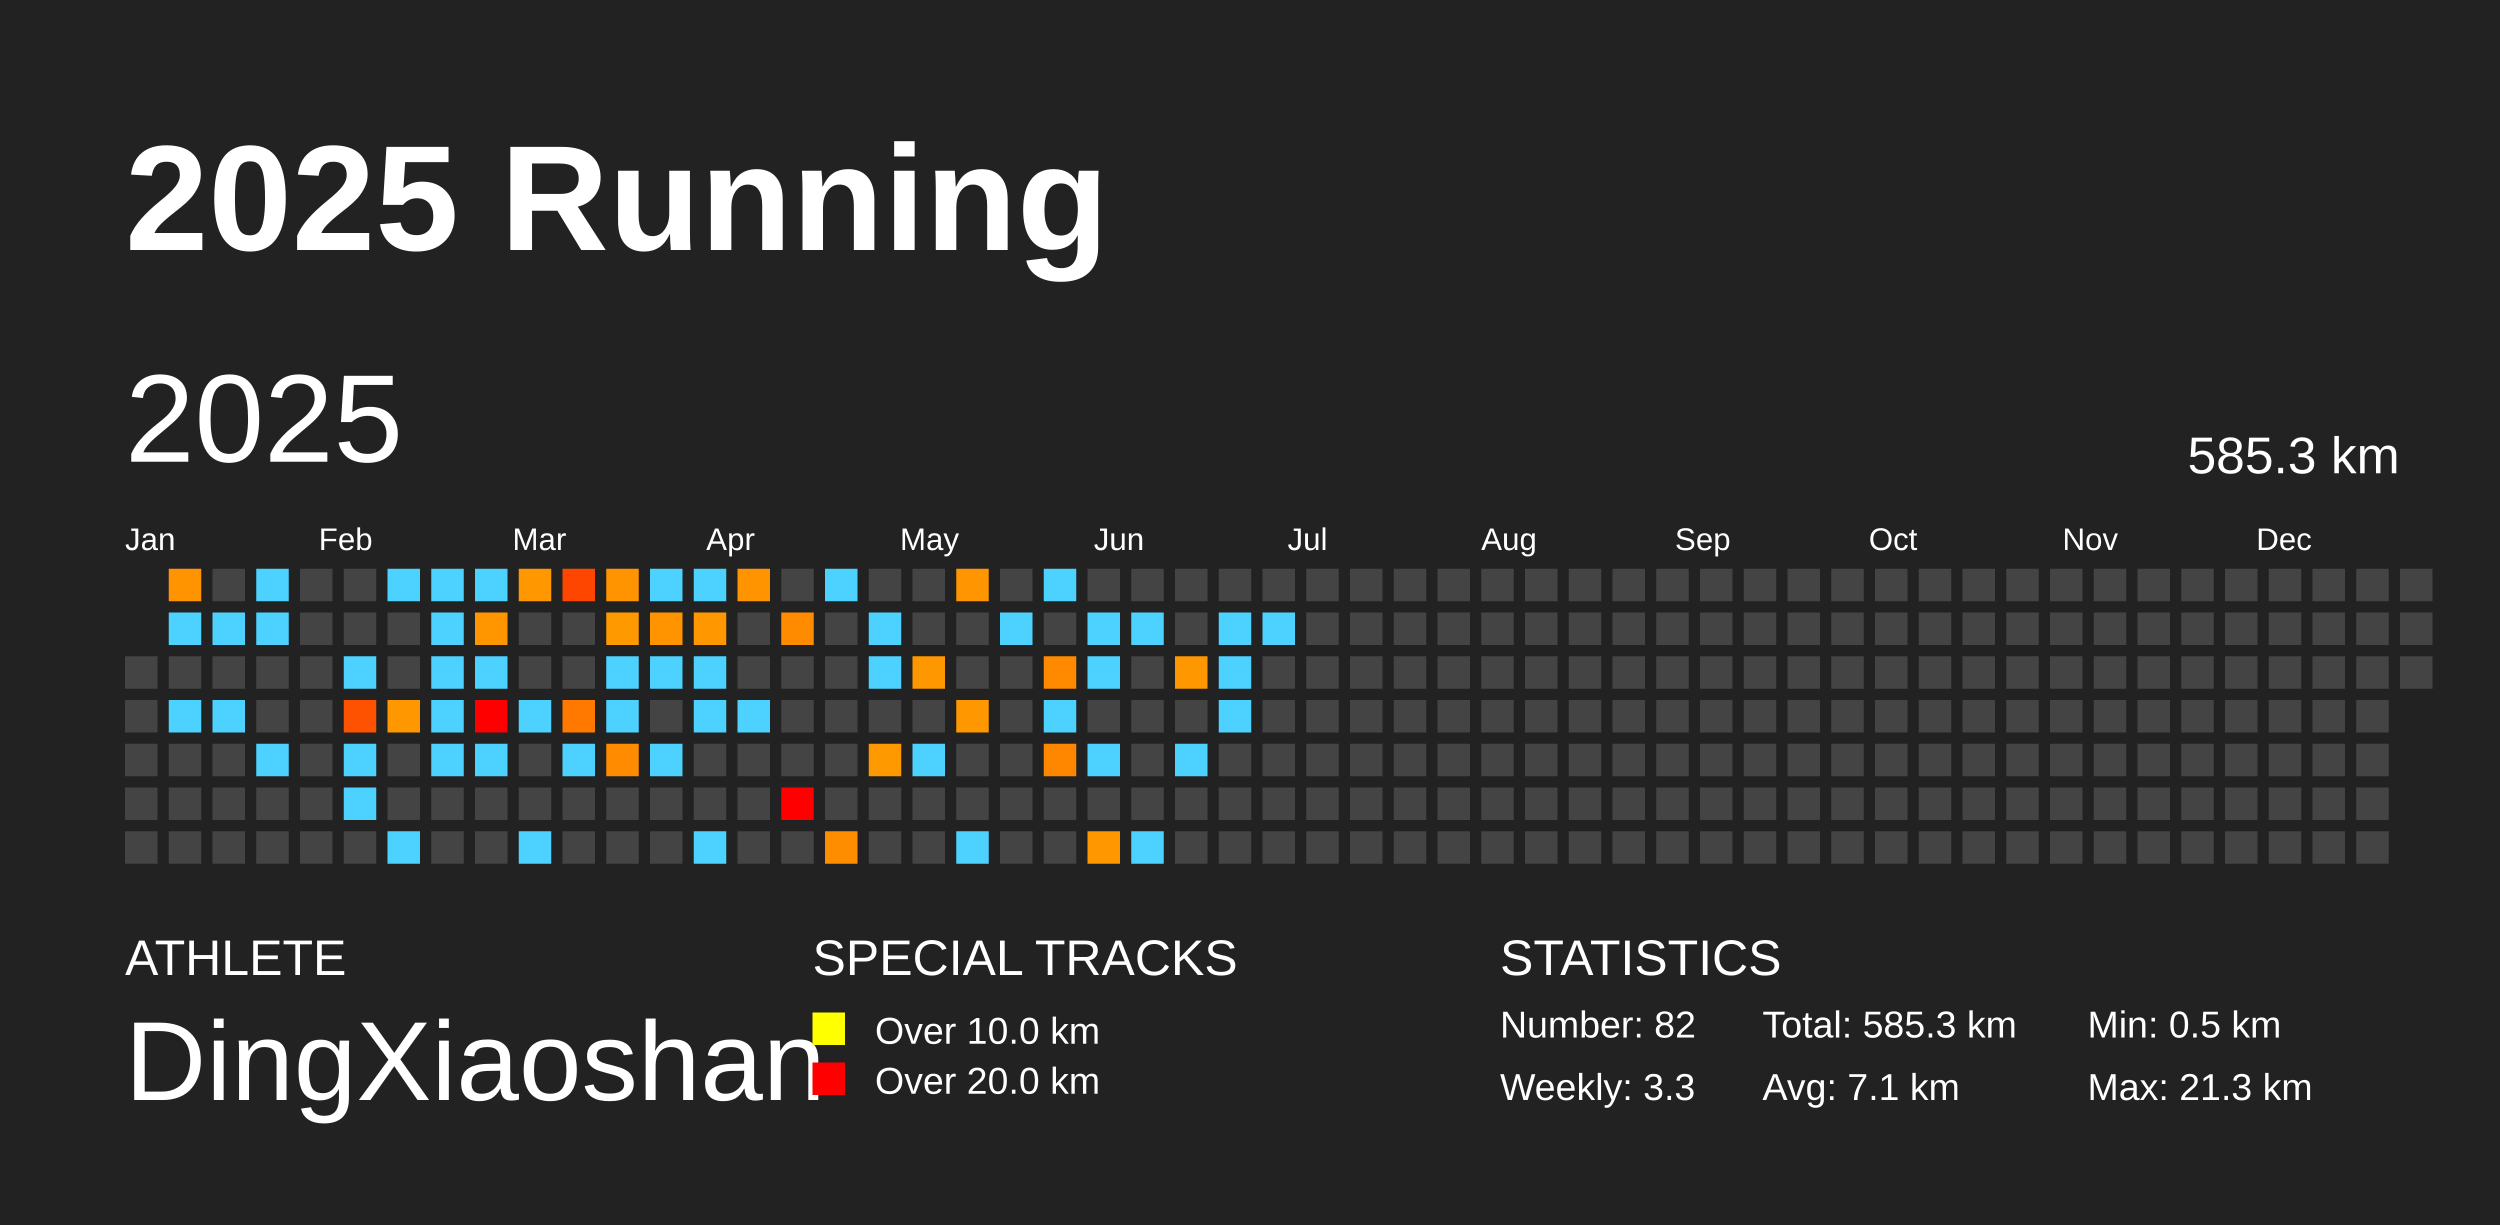
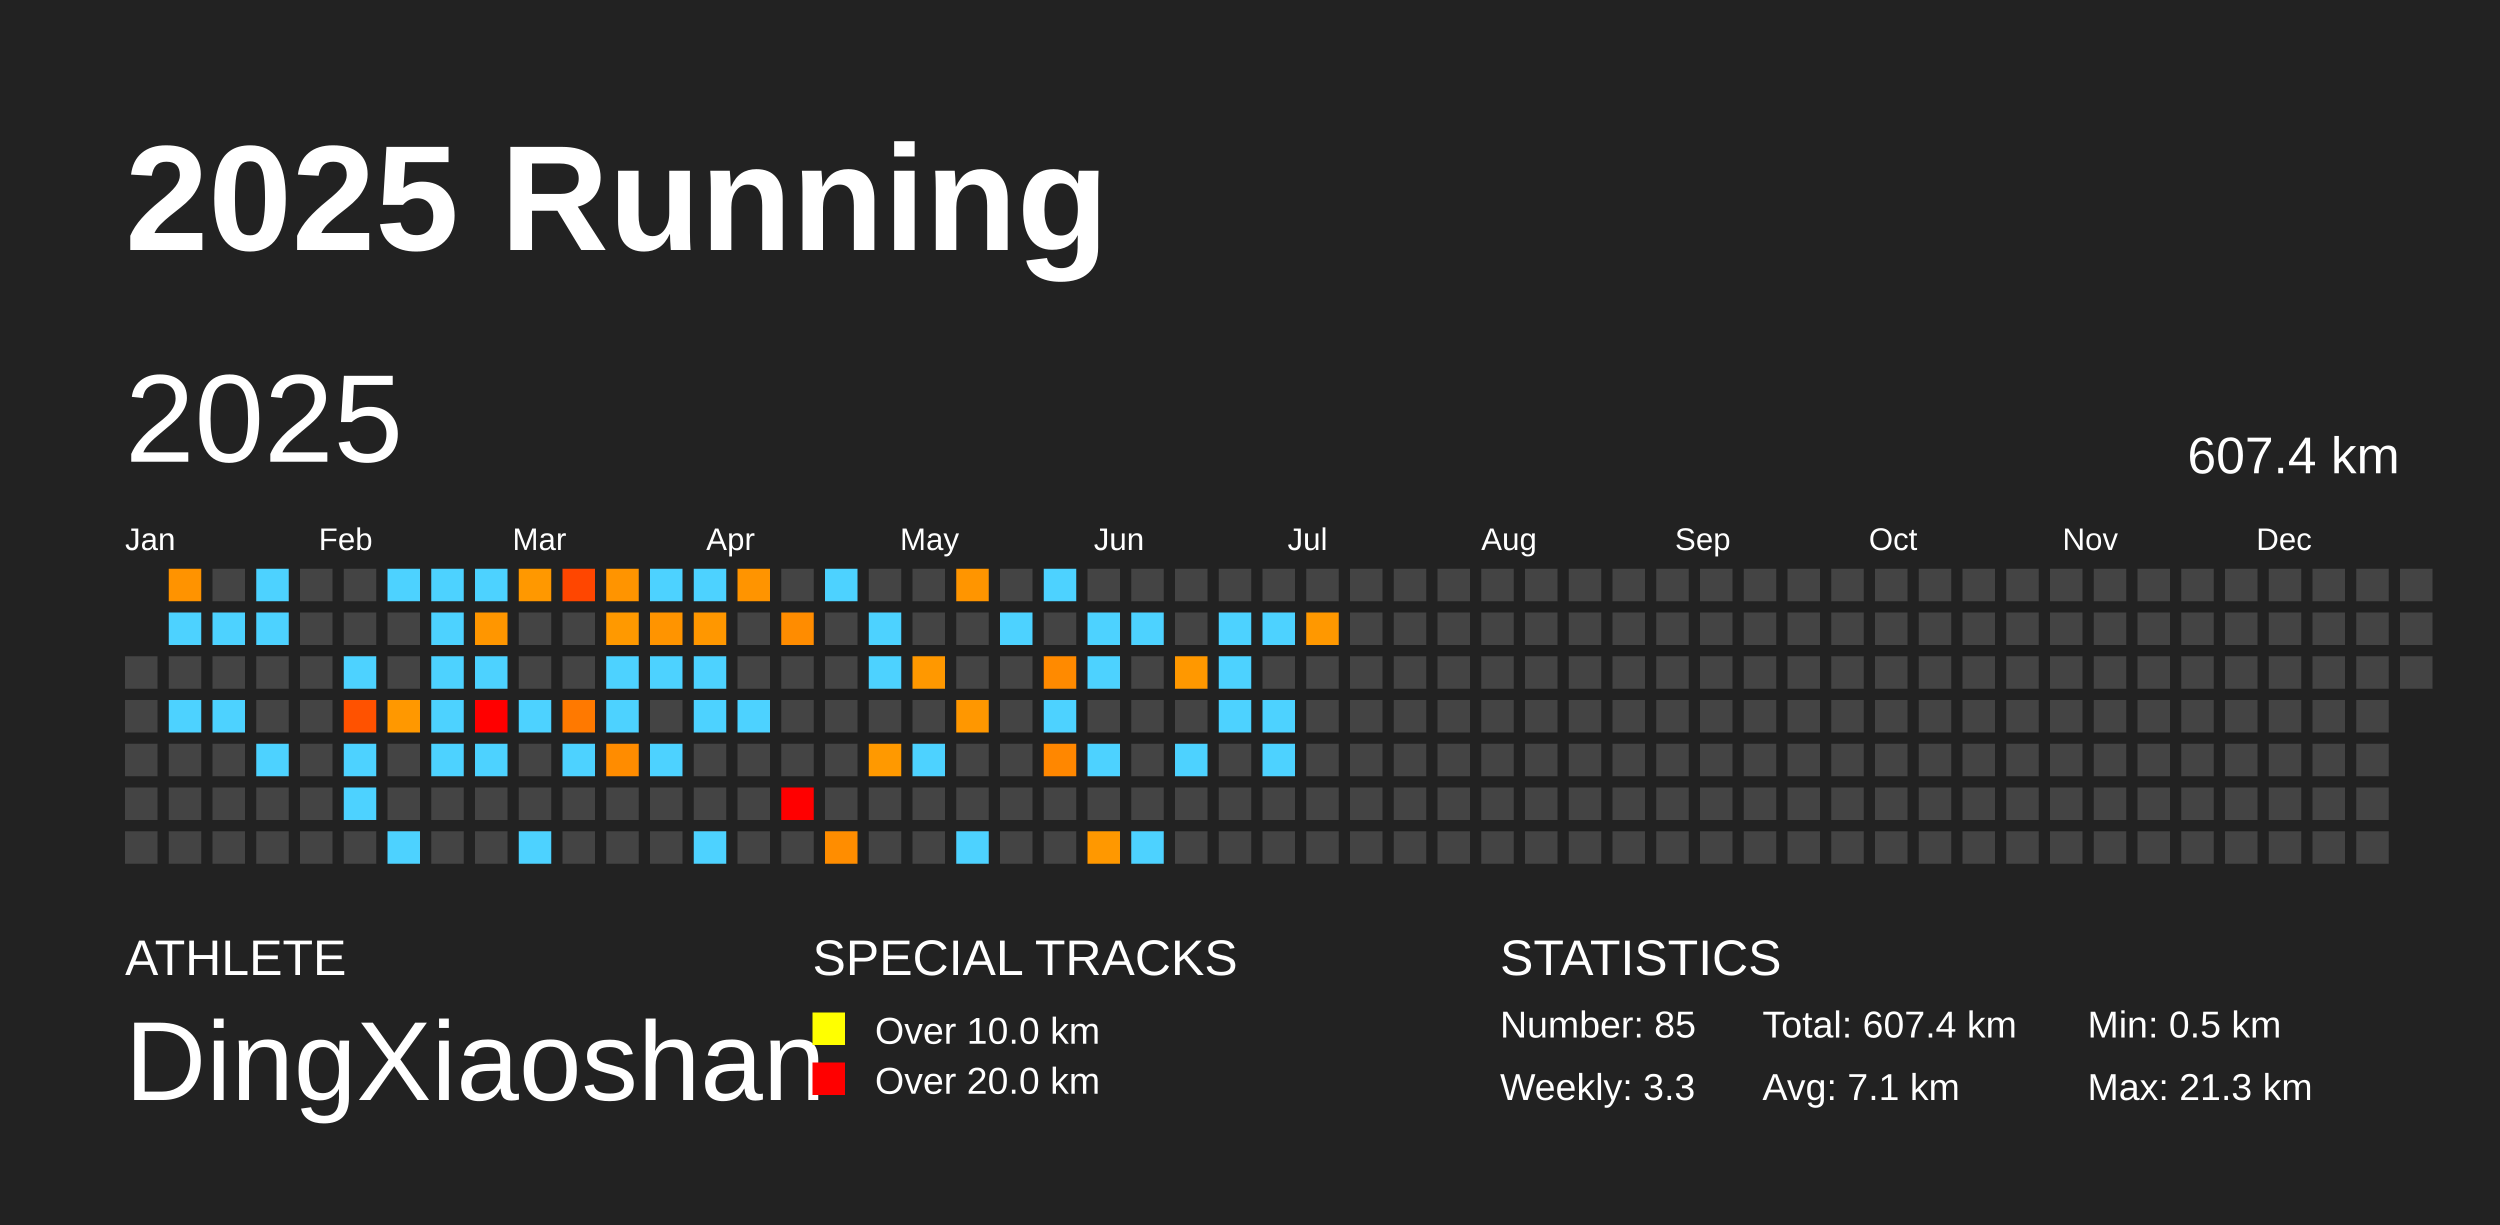
<svg xmlns="http://www.w3.org/2000/svg" baseProfile="full" height="98mm" version="1.1" viewBox="0,0,200,98" width="200mm">
  <defs />
  <rect fill="#222222" height="98" width="200" x="0" y="0" />
  <text fill="#FFFFFF" style="font-size:12px; font-family:Arial; font-weight:bold;" x="10" y="20">2025 Running</text>
  <text fill="#FFFFFF" style="font-size:4px; font-family:Arial" x="10" y="78">ATHLETE</text>
  <text fill="#FFFFFF" style="font-size:9px; font-family:Arial" x="10" y="88">DingXiaoshan</text>
  <text fill="#FFFFFF" style="font-size:4px; font-family:Arial" x="65" y="78">SPECIAL TRACKS</text>
  <rect fill="yellow" height="2.6" width="2.6" x="65" y="81" />
  <text fill="#FFFFFF" style="font-size:3px; font-family:Arial" x="70" y="83.5">Over 10.0 km</text>
  <rect fill="red" height="2.6" width="2.6" x="65" y="85" />
  <text fill="#FFFFFF" style="font-size:3px; font-family:Arial" x="70" y="87.5">Over 20.0 km</text>
  <text fill="#FFFFFF" style="font-size:4px; font-family:Arial" x="120" y="78">STATISTICS</text>
-   <text fill="#FFFFFF" style="font-size:3px; font-family:Arial" x="120" y="83">Number: 82</text>
+   <text fill="#FFFFFF" style="font-size:3px; font-family:Arial" x="120" y="83">Number: 85</text>
  <text fill="#FFFFFF" style="font-size:3px; font-family:Arial" x="120" y="88">Weekly: 3.3</text>
-   <text fill="#FFFFFF" style="font-size:3px; font-family:Arial" x="141" y="83">Total: 585.3 km</text>
+   <text fill="#FFFFFF" style="font-size:3px; font-family:Arial" x="141" y="83">Total: 607.4 km</text>
  <text fill="#FFFFFF" style="font-size:3px; font-family:Arial" x="141" y="88">Avg: 7.1 km</text>
  <text fill="#FFFFFF" style="font-size:3px; font-family:Arial" x="167" y="83">Min: 0.5 km</text>
  <text fill="#FFFFFF" style="font-size:3px; font-family:Arial" x="167" y="88">Max: 21.3 km</text>
  <text dominant-baseline="hanging" fill="#FFFFFF" style="font-size:10.0px; font-family:Arial;" x="10" y="30">2025</text>
-   <text dominant-baseline="hanging" fill="#FFFFFF" style="font-size:4.125px; font-family:Arial;" x="175" y="35">585.3 km</text>
+   <text dominant-baseline="hanging" fill="#FFFFFF" style="font-size:4.125px; font-family:Arial;" x="175" y="35">607.4 km</text>
  <text fill="#FFFFFF" style="font-size:2.5px; font-family:Arial" x="10.0" y="44">Jan</text>
  <text fill="#FFFFFF" style="font-size:2.5px; font-family:Arial" x="25.5" y="44">Feb</text>
  <text fill="#FFFFFF" style="font-size:2.5px; font-family:Arial" x="41.0" y="44">Mar</text>
  <text fill="#FFFFFF" style="font-size:2.5px; font-family:Arial" x="56.5" y="44">Apr</text>
  <text fill="#FFFFFF" style="font-size:2.5px; font-family:Arial" x="72.0" y="44">May</text>
  <text fill="#FFFFFF" style="font-size:2.5px; font-family:Arial" x="87.5" y="44">Jun</text>
  <text fill="#FFFFFF" style="font-size:2.5px; font-family:Arial" x="103.0" y="44">Jul</text>
  <text fill="#FFFFFF" style="font-size:2.5px; font-family:Arial" x="118.5" y="44">Aug</text>
  <text fill="#FFFFFF" style="font-size:2.5px; font-family:Arial" x="134.0" y="44">Sep</text>
  <text fill="#FFFFFF" style="font-size:2.5px; font-family:Arial" x="149.5" y="44">Oct</text>
  <text fill="#FFFFFF" style="font-size:2.5px; font-family:Arial" x="165.0" y="44">Nov</text>
  <text fill="#FFFFFF" style="font-size:2.5px; font-family:Arial" x="180.5" y="44">Dec</text>
  <rect fill="#444444" height="2.6" width="2.6" x="10.0" y="52.5" />
  <rect fill="#444444" height="2.6" width="2.6" x="10.0" y="56.0" />
  <rect fill="#444444" height="2.6" width="2.6" x="10.0" y="59.5" />
  <rect fill="#444444" height="2.6" width="2.6" x="10.0" y="63.0" />
  <rect fill="#444444" height="2.6" width="2.6" x="10.0" y="66.5" />
  <rect fill="#ff9300" height="2.6" width="2.6" x="13.5" y="45.5" />
  <rect fill="#4dd2ff" height="2.6" width="2.6" x="13.5" y="49.0" />
  <rect fill="#444444" height="2.6" width="2.6" x="13.5" y="52.5" />
  <rect fill="#4dd2ff" height="2.6" width="2.6" x="13.5" y="56.0" />
  <rect fill="#444444" height="2.6" width="2.6" x="13.5" y="59.5" />
  <rect fill="#444444" height="2.6" width="2.6" x="13.5" y="63.0" />
  <rect fill="#444444" height="2.6" width="2.6" x="13.5" y="66.5" />
  <rect fill="#444444" height="2.6" width="2.6" x="17.0" y="45.5" />
  <rect fill="#4dd2ff" height="2.6" width="2.6" x="17.0" y="49.0" />
  <rect fill="#444444" height="2.6" width="2.6" x="17.0" y="52.5" />
  <rect fill="#4dd2ff" height="2.6" width="2.6" x="17.0" y="56.0" />
  <rect fill="#444444" height="2.6" width="2.6" x="17.0" y="59.5" />
  <rect fill="#444444" height="2.6" width="2.6" x="17.0" y="63.0" />
  <rect fill="#444444" height="2.6" width="2.6" x="17.0" y="66.5" />
  <rect fill="#4dd2ff" height="2.6" width="2.6" x="20.5" y="45.5" />
  <rect fill="#4dd2ff" height="2.6" width="2.6" x="20.5" y="49.0" />
  <rect fill="#444444" height="2.6" width="2.6" x="20.5" y="52.5" />
  <rect fill="#444444" height="2.6" width="2.6" x="20.5" y="56.0" />
  <rect fill="#4dd2ff" height="2.6" width="2.6" x="20.5" y="59.5" />
  <rect fill="#444444" height="2.6" width="2.6" x="20.5" y="63.0" />
  <rect fill="#444444" height="2.6" width="2.6" x="20.5" y="66.5" />
  <rect fill="#444444" height="2.6" width="2.6" x="24.0" y="45.5" />
  <rect fill="#444444" height="2.6" width="2.6" x="24.0" y="49.0" />
  <rect fill="#444444" height="2.6" width="2.6" x="24.0" y="52.5" />
  <rect fill="#444444" height="2.6" width="2.6" x="24.0" y="56.0" />
  <rect fill="#444444" height="2.6" width="2.6" x="24.0" y="59.5" />
  <rect fill="#444444" height="2.6" width="2.6" x="24.0" y="63.0" />
  <rect fill="#444444" height="2.6" width="2.6" x="24.0" y="66.5" />
  <rect fill="#444444" height="2.6" width="2.6" x="27.5" y="45.5" />
  <rect fill="#444444" height="2.6" width="2.6" x="27.5" y="49.0" />
  <rect fill="#4dd2ff" height="2.6" width="2.6" x="27.5" y="52.5" />
  <rect fill="#ff5200" height="2.6" width="2.6" x="27.5" y="56.0" />
  <rect fill="#4dd2ff" height="2.6" width="2.6" x="27.5" y="59.5" />
  <rect fill="#4dd2ff" height="2.6" width="2.6" x="27.5" y="63.0" />
  <rect fill="#444444" height="2.6" width="2.6" x="27.5" y="66.5" />
  <rect fill="#4dd2ff" height="2.6" width="2.6" x="31.0" y="45.5" />
  <rect fill="#444444" height="2.6" width="2.6" x="31.0" y="49.0" />
  <rect fill="#444444" height="2.6" width="2.6" x="31.0" y="52.5" />
  <rect fill="#ff9800" height="2.6" width="2.6" x="31.0" y="56.0" />
  <rect fill="#444444" height="2.6" width="2.6" x="31.0" y="59.5" />
  <rect fill="#444444" height="2.6" width="2.6" x="31.0" y="63.0" />
  <rect fill="#4dd2ff" height="2.6" width="2.6" x="31.0" y="66.5" />
  <rect fill="#4dd2ff" height="2.6" width="2.6" x="34.5" y="45.5" />
  <rect fill="#4dd2ff" height="2.6" width="2.6" x="34.5" y="49.0" />
  <rect fill="#4dd2ff" height="2.6" width="2.6" x="34.5" y="52.5" />
  <rect fill="#4dd2ff" height="2.6" width="2.6" x="34.5" y="56.0" />
  <rect fill="#4dd2ff" height="2.6" width="2.6" x="34.5" y="59.5" />
  <rect fill="#444444" height="2.6" width="2.6" x="34.5" y="63.0" />
  <rect fill="#444444" height="2.6" width="2.6" x="34.5" y="66.5" />
  <rect fill="#4dd2ff" height="2.6" width="2.6" x="38.0" y="45.5" />
  <rect fill="#ff9600" height="2.6" width="2.6" x="38.0" y="49.0" />
  <rect fill="#4dd2ff" height="2.6" width="2.6" x="38.0" y="52.5" />
  <rect fill="red" height="2.6" width="2.6" x="38.0" y="56.0" />
  <rect fill="#4dd2ff" height="2.6" width="2.6" x="38.0" y="59.5" />
  <rect fill="#444444" height="2.6" width="2.6" x="38.0" y="63.0" />
  <rect fill="#444444" height="2.6" width="2.6" x="38.0" y="66.5" />
  <rect fill="#ff9800" height="2.6" width="2.6" x="41.5" y="45.5" />
  <rect fill="#444444" height="2.6" width="2.6" x="41.5" y="49.0" />
  <rect fill="#444444" height="2.6" width="2.6" x="41.5" y="52.5" />
  <rect fill="#4dd2ff" height="2.6" width="2.6" x="41.5" y="56.0" />
  <rect fill="#444444" height="2.6" width="2.6" x="41.5" y="59.5" />
  <rect fill="#444444" height="2.6" width="2.6" x="41.5" y="63.0" />
  <rect fill="#4dd2ff" height="2.6" width="2.6" x="41.5" y="66.5" />
  <rect fill="#ff4600" height="2.6" width="2.6" x="45.0" y="45.5" />
  <rect fill="#444444" height="2.6" width="2.6" x="45.0" y="49.0" />
  <rect fill="#444444" height="2.6" width="2.6" x="45.0" y="52.5" />
  <rect fill="#ff7900" height="2.6" width="2.6" x="45.0" y="56.0" />
  <rect fill="#4dd2ff" height="2.6" width="2.6" x="45.0" y="59.5" />
  <rect fill="#444444" height="2.6" width="2.6" x="45.0" y="63.0" />
  <rect fill="#444444" height="2.6" width="2.6" x="45.0" y="66.5" />
  <rect fill="#ff9400" height="2.6" width="2.6" x="48.5" y="45.5" />
  <rect fill="#ff9900" height="2.6" width="2.6" x="48.5" y="49.0" />
  <rect fill="#4dd2ff" height="2.6" width="2.6" x="48.5" y="52.5" />
  <rect fill="#4dd2ff" height="2.6" width="2.6" x="48.5" y="56.0" />
  <rect fill="#ff8c00" height="2.6" width="2.6" x="48.5" y="59.5" />
  <rect fill="#444444" height="2.6" width="2.6" x="48.5" y="63.0" />
  <rect fill="#444444" height="2.6" width="2.6" x="48.5" y="66.5" />
  <rect fill="#4dd2ff" height="2.6" width="2.6" x="52.0" y="45.5" />
  <rect fill="#ff9400" height="2.6" width="2.6" x="52.0" y="49.0" />
  <rect fill="#4dd2ff" height="2.6" width="2.6" x="52.0" y="52.5" />
  <rect fill="#444444" height="2.6" width="2.6" x="52.0" y="56.0" />
  <rect fill="#4dd2ff" height="2.6" width="2.6" x="52.0" y="59.5" />
  <rect fill="#444444" height="2.6" width="2.6" x="52.0" y="63.0" />
  <rect fill="#444444" height="2.6" width="2.6" x="52.0" y="66.5" />
  <rect fill="#4dd2ff" height="2.6" width="2.6" x="55.5" y="45.5" />
  <rect fill="#ff9700" height="2.6" width="2.6" x="55.5" y="49.0" />
  <rect fill="#4dd2ff" height="2.6" width="2.6" x="55.5" y="52.5" />
  <rect fill="#4dd2ff" height="2.6" width="2.6" x="55.5" y="56.0" />
  <rect fill="#444444" height="2.6" width="2.6" x="55.5" y="59.5" />
  <rect fill="#444444" height="2.6" width="2.6" x="55.5" y="63.0" />
  <rect fill="#4dd2ff" height="2.6" width="2.6" x="55.5" y="66.5" />
  <rect fill="#ff9400" height="2.6" width="2.6" x="59.0" y="45.5" />
  <rect fill="#444444" height="2.6" width="2.6" x="59.0" y="49.0" />
  <rect fill="#444444" height="2.6" width="2.6" x="59.0" y="52.5" />
  <rect fill="#4dd2ff" height="2.6" width="2.6" x="59.0" y="56.0" />
  <rect fill="#444444" height="2.6" width="2.6" x="59.0" y="59.5" />
  <rect fill="#444444" height="2.6" width="2.6" x="59.0" y="63.0" />
  <rect fill="#444444" height="2.6" width="2.6" x="59.0" y="66.5" />
  <rect fill="#444444" height="2.6" width="2.6" x="62.5" y="45.5" />
  <rect fill="#ff8c00" height="2.6" width="2.6" x="62.5" y="49.0" />
  <rect fill="#444444" height="2.6" width="2.6" x="62.5" y="52.5" />
  <rect fill="#444444" height="2.6" width="2.6" x="62.5" y="56.0" />
  <rect fill="#444444" height="2.6" width="2.6" x="62.5" y="59.5" />
  <rect fill="red" height="2.6" width="2.6" x="62.5" y="63.0" />
  <rect fill="#444444" height="2.6" width="2.6" x="62.5" y="66.5" />
  <rect fill="#4dd2ff" height="2.6" width="2.6" x="66.0" y="45.5" />
  <rect fill="#444444" height="2.6" width="2.6" x="66.0" y="49.0" />
  <rect fill="#444444" height="2.6" width="2.6" x="66.0" y="52.5" />
  <rect fill="#444444" height="2.6" width="2.6" x="66.0" y="56.0" />
  <rect fill="#444444" height="2.6" width="2.6" x="66.0" y="59.5" />
  <rect fill="#444444" height="2.6" width="2.6" x="66.0" y="63.0" />
  <rect fill="#ff8d00" height="2.6" width="2.6" x="66.0" y="66.5" />
  <rect fill="#444444" height="2.6" width="2.6" x="69.5" y="45.5" />
  <rect fill="#4dd2ff" height="2.6" width="2.6" x="69.5" y="49.0" />
  <rect fill="#4dd2ff" height="2.6" width="2.6" x="69.5" y="52.5" />
  <rect fill="#444444" height="2.6" width="2.6" x="69.5" y="56.0" />
  <rect fill="#ff9900" height="2.6" width="2.6" x="69.5" y="59.5" />
  <rect fill="#444444" height="2.6" width="2.6" x="69.5" y="63.0" />
  <rect fill="#444444" height="2.6" width="2.6" x="69.5" y="66.5" />
  <rect fill="#444444" height="2.6" width="2.6" x="73.0" y="45.5" />
  <rect fill="#444444" height="2.6" width="2.6" x="73.0" y="49.0" />
  <rect fill="#ff9800" height="2.6" width="2.6" x="73.0" y="52.5" />
  <rect fill="#444444" height="2.6" width="2.6" x="73.0" y="56.0" />
  <rect fill="#4dd2ff" height="2.6" width="2.6" x="73.0" y="59.5" />
  <rect fill="#444444" height="2.6" width="2.6" x="73.0" y="63.0" />
  <rect fill="#444444" height="2.6" width="2.6" x="73.0" y="66.5" />
  <rect fill="#ff9500" height="2.6" width="2.6" x="76.5" y="45.5" />
  <rect fill="#444444" height="2.6" width="2.6" x="76.5" y="49.0" />
  <rect fill="#444444" height="2.6" width="2.6" x="76.5" y="52.5" />
  <rect fill="#ff9700" height="2.6" width="2.6" x="76.5" y="56.0" />
  <rect fill="#444444" height="2.6" width="2.6" x="76.5" y="59.5" />
  <rect fill="#444444" height="2.6" width="2.6" x="76.5" y="63.0" />
  <rect fill="#4dd2ff" height="2.6" width="2.6" x="76.5" y="66.5" />
  <rect fill="#444444" height="2.6" width="2.6" x="80.0" y="45.5" />
  <rect fill="#4dd2ff" height="2.6" width="2.6" x="80.0" y="49.0" />
  <rect fill="#444444" height="2.6" width="2.6" x="80.0" y="52.5" />
  <rect fill="#444444" height="2.6" width="2.6" x="80.0" y="56.0" />
  <rect fill="#444444" height="2.6" width="2.6" x="80.0" y="59.5" />
  <rect fill="#444444" height="2.6" width="2.6" x="80.0" y="63.0" />
  <rect fill="#444444" height="2.6" width="2.6" x="80.0" y="66.5" />
  <rect fill="#4dd2ff" height="2.6" width="2.6" x="83.5" y="45.5" />
  <rect fill="#444444" height="2.6" width="2.6" x="83.5" y="49.0" />
  <rect fill="#ff8a00" height="2.6" width="2.6" x="83.5" y="52.5" />
  <rect fill="#4dd2ff" height="2.6" width="2.6" x="83.5" y="56.0" />
  <rect fill="#ff8700" height="2.6" width="2.6" x="83.5" y="59.5" />
  <rect fill="#444444" height="2.6" width="2.6" x="83.5" y="63.0" />
  <rect fill="#444444" height="2.6" width="2.6" x="83.5" y="66.5" />
  <rect fill="#444444" height="2.6" width="2.6" x="87.0" y="45.5" />
  <rect fill="#4dd2ff" height="2.6" width="2.6" x="87.0" y="49.0" />
  <rect fill="#4dd2ff" height="2.6" width="2.6" x="87.0" y="52.5" />
  <rect fill="#444444" height="2.6" width="2.6" x="87.0" y="56.0" />
  <rect fill="#4dd2ff" height="2.6" width="2.6" x="87.0" y="59.5" />
  <rect fill="#444444" height="2.6" width="2.6" x="87.0" y="63.0" />
  <rect fill="#ff9800" height="2.6" width="2.6" x="87.0" y="66.5" />
  <rect fill="#444444" height="2.6" width="2.6" x="90.5" y="45.5" />
  <rect fill="#4dd2ff" height="2.6" width="2.6" x="90.5" y="49.0" />
  <rect fill="#444444" height="2.6" width="2.6" x="90.5" y="52.5" />
  <rect fill="#444444" height="2.6" width="2.6" x="90.5" y="56.0" />
  <rect fill="#444444" height="2.6" width="2.6" x="90.5" y="59.5" />
  <rect fill="#444444" height="2.6" width="2.6" x="90.5" y="63.0" />
  <rect fill="#4dd2ff" height="2.6" width="2.6" x="90.5" y="66.5" />
  <rect fill="#444444" height="2.6" width="2.6" x="94.0" y="45.5" />
  <rect fill="#444444" height="2.6" width="2.6" x="94.0" y="49.0" />
  <rect fill="#ff9800" height="2.6" width="2.6" x="94.0" y="52.5" />
  <rect fill="#444444" height="2.6" width="2.6" x="94.0" y="56.0" />
  <rect fill="#4dd2ff" height="2.6" width="2.6" x="94.0" y="59.5" />
  <rect fill="#444444" height="2.6" width="2.6" x="94.0" y="63.0" />
  <rect fill="#444444" height="2.6" width="2.6" x="94.0" y="66.5" />
  <rect fill="#444444" height="2.6" width="2.6" x="97.5" y="45.5" />
  <rect fill="#4dd2ff" height="2.6" width="2.6" x="97.5" y="49.0" />
  <rect fill="#4dd2ff" height="2.6" width="2.6" x="97.5" y="52.5" />
  <rect fill="#4dd2ff" height="2.6" width="2.6" x="97.5" y="56.0" />
  <rect fill="#444444" height="2.6" width="2.6" x="97.5" y="59.5" />
  <rect fill="#444444" height="2.6" width="2.6" x="97.5" y="63.0" />
  <rect fill="#444444" height="2.6" width="2.6" x="97.5" y="66.5" />
  <rect fill="#444444" height="2.6" width="2.6" x="101.0" y="45.5" />
  <rect fill="#4dd2ff" height="2.6" width="2.6" x="101.0" y="49.0" />
  <rect fill="#444444" height="2.6" width="2.6" x="101.0" y="52.5" />
-   <rect fill="#444444" height="2.6" width="2.6" x="101.0" y="56.0" />
-   <rect fill="#444444" height="2.6" width="2.6" x="101.0" y="59.5" />
+   <rect fill="#4dd2ff" height="2.6" width="2.6" x="101.0" y="56.0" />
+   <rect fill="#4dd2ff" height="2.6" width="2.6" x="101.0" y="59.5" />
  <rect fill="#444444" height="2.6" width="2.6" x="101.0" y="63.0" />
  <rect fill="#444444" height="2.6" width="2.6" x="101.0" y="66.5" />
  <rect fill="#444444" height="2.6" width="2.6" x="104.5" y="45.5" />
-   <rect fill="#444444" height="2.6" width="2.6" x="104.5" y="49.0" />
+   <rect fill="#ff9800" height="2.6" width="2.6" x="104.5" y="49.0" />
  <rect fill="#444444" height="2.6" width="2.6" x="104.5" y="52.5" />
  <rect fill="#444444" height="2.6" width="2.6" x="104.5" y="56.0" />
  <rect fill="#444444" height="2.6" width="2.6" x="104.5" y="59.5" />
  <rect fill="#444444" height="2.6" width="2.6" x="104.5" y="63.0" />
  <rect fill="#444444" height="2.6" width="2.6" x="104.5" y="66.5" />
  <rect fill="#444444" height="2.6" width="2.6" x="108.0" y="45.5" />
  <rect fill="#444444" height="2.6" width="2.6" x="108.0" y="49.0" />
  <rect fill="#444444" height="2.6" width="2.6" x="108.0" y="52.5" />
  <rect fill="#444444" height="2.6" width="2.6" x="108.0" y="56.0" />
  <rect fill="#444444" height="2.6" width="2.6" x="108.0" y="59.5" />
  <rect fill="#444444" height="2.6" width="2.6" x="108.0" y="63.0" />
  <rect fill="#444444" height="2.6" width="2.6" x="108.0" y="66.5" />
  <rect fill="#444444" height="2.6" width="2.6" x="111.5" y="45.5" />
  <rect fill="#444444" height="2.6" width="2.6" x="111.5" y="49.0" />
  <rect fill="#444444" height="2.6" width="2.6" x="111.5" y="52.5" />
  <rect fill="#444444" height="2.6" width="2.6" x="111.5" y="56.0" />
  <rect fill="#444444" height="2.6" width="2.6" x="111.5" y="59.5" />
  <rect fill="#444444" height="2.6" width="2.6" x="111.5" y="63.0" />
  <rect fill="#444444" height="2.6" width="2.6" x="111.5" y="66.5" />
  <rect fill="#444444" height="2.6" width="2.6" x="115.0" y="45.5" />
  <rect fill="#444444" height="2.6" width="2.6" x="115.0" y="49.0" />
  <rect fill="#444444" height="2.6" width="2.6" x="115.0" y="52.5" />
  <rect fill="#444444" height="2.6" width="2.6" x="115.0" y="56.0" />
  <rect fill="#444444" height="2.6" width="2.6" x="115.0" y="59.5" />
  <rect fill="#444444" height="2.6" width="2.6" x="115.0" y="63.0" />
  <rect fill="#444444" height="2.6" width="2.6" x="115.0" y="66.5" />
  <rect fill="#444444" height="2.6" width="2.6" x="118.5" y="45.5" />
  <rect fill="#444444" height="2.6" width="2.6" x="118.5" y="49.0" />
  <rect fill="#444444" height="2.6" width="2.6" x="118.5" y="52.5" />
  <rect fill="#444444" height="2.6" width="2.6" x="118.5" y="56.0" />
  <rect fill="#444444" height="2.6" width="2.6" x="118.5" y="59.5" />
  <rect fill="#444444" height="2.6" width="2.6" x="118.5" y="63.0" />
  <rect fill="#444444" height="2.6" width="2.6" x="118.5" y="66.5" />
  <rect fill="#444444" height="2.6" width="2.6" x="122.0" y="45.5" />
  <rect fill="#444444" height="2.6" width="2.6" x="122.0" y="49.0" />
  <rect fill="#444444" height="2.6" width="2.6" x="122.0" y="52.5" />
  <rect fill="#444444" height="2.6" width="2.6" x="122.0" y="56.0" />
  <rect fill="#444444" height="2.6" width="2.6" x="122.0" y="59.5" />
  <rect fill="#444444" height="2.6" width="2.6" x="122.0" y="63.0" />
  <rect fill="#444444" height="2.6" width="2.6" x="122.0" y="66.5" />
  <rect fill="#444444" height="2.6" width="2.6" x="125.5" y="45.5" />
  <rect fill="#444444" height="2.6" width="2.6" x="125.5" y="49.0" />
  <rect fill="#444444" height="2.6" width="2.6" x="125.5" y="52.5" />
  <rect fill="#444444" height="2.6" width="2.6" x="125.5" y="56.0" />
  <rect fill="#444444" height="2.6" width="2.6" x="125.5" y="59.5" />
  <rect fill="#444444" height="2.6" width="2.6" x="125.5" y="63.0" />
  <rect fill="#444444" height="2.6" width="2.6" x="125.5" y="66.5" />
  <rect fill="#444444" height="2.6" width="2.6" x="129.0" y="45.5" />
  <rect fill="#444444" height="2.6" width="2.6" x="129.0" y="49.0" />
  <rect fill="#444444" height="2.6" width="2.6" x="129.0" y="52.5" />
  <rect fill="#444444" height="2.6" width="2.6" x="129.0" y="56.0" />
  <rect fill="#444444" height="2.6" width="2.6" x="129.0" y="59.5" />
  <rect fill="#444444" height="2.6" width="2.6" x="129.0" y="63.0" />
  <rect fill="#444444" height="2.6" width="2.6" x="129.0" y="66.5" />
  <rect fill="#444444" height="2.6" width="2.6" x="132.5" y="45.5" />
  <rect fill="#444444" height="2.6" width="2.6" x="132.5" y="49.0" />
  <rect fill="#444444" height="2.6" width="2.6" x="132.5" y="52.5" />
  <rect fill="#444444" height="2.6" width="2.6" x="132.5" y="56.0" />
  <rect fill="#444444" height="2.6" width="2.6" x="132.5" y="59.5" />
  <rect fill="#444444" height="2.6" width="2.6" x="132.5" y="63.0" />
  <rect fill="#444444" height="2.6" width="2.6" x="132.5" y="66.5" />
  <rect fill="#444444" height="2.6" width="2.6" x="136.0" y="45.5" />
  <rect fill="#444444" height="2.6" width="2.6" x="136.0" y="49.0" />
  <rect fill="#444444" height="2.6" width="2.6" x="136.0" y="52.5" />
  <rect fill="#444444" height="2.6" width="2.6" x="136.0" y="56.0" />
  <rect fill="#444444" height="2.6" width="2.6" x="136.0" y="59.5" />
  <rect fill="#444444" height="2.6" width="2.6" x="136.0" y="63.0" />
  <rect fill="#444444" height="2.6" width="2.6" x="136.0" y="66.5" />
  <rect fill="#444444" height="2.6" width="2.6" x="139.5" y="45.5" />
  <rect fill="#444444" height="2.6" width="2.6" x="139.5" y="49.0" />
  <rect fill="#444444" height="2.6" width="2.6" x="139.5" y="52.5" />
  <rect fill="#444444" height="2.6" width="2.6" x="139.5" y="56.0" />
  <rect fill="#444444" height="2.6" width="2.6" x="139.5" y="59.5" />
  <rect fill="#444444" height="2.6" width="2.6" x="139.5" y="63.0" />
  <rect fill="#444444" height="2.6" width="2.6" x="139.5" y="66.5" />
  <rect fill="#444444" height="2.6" width="2.6" x="143.0" y="45.5" />
  <rect fill="#444444" height="2.6" width="2.6" x="143.0" y="49.0" />
  <rect fill="#444444" height="2.6" width="2.6" x="143.0" y="52.5" />
  <rect fill="#444444" height="2.6" width="2.6" x="143.0" y="56.0" />
  <rect fill="#444444" height="2.6" width="2.6" x="143.0" y="59.5" />
  <rect fill="#444444" height="2.6" width="2.6" x="143.0" y="63.0" />
  <rect fill="#444444" height="2.6" width="2.6" x="143.0" y="66.5" />
  <rect fill="#444444" height="2.6" width="2.6" x="146.5" y="45.5" />
  <rect fill="#444444" height="2.6" width="2.6" x="146.5" y="49.0" />
  <rect fill="#444444" height="2.6" width="2.6" x="146.5" y="52.5" />
  <rect fill="#444444" height="2.6" width="2.6" x="146.5" y="56.0" />
  <rect fill="#444444" height="2.6" width="2.6" x="146.5" y="59.5" />
  <rect fill="#444444" height="2.6" width="2.6" x="146.5" y="63.0" />
  <rect fill="#444444" height="2.6" width="2.6" x="146.5" y="66.5" />
  <rect fill="#444444" height="2.6" width="2.6" x="150.0" y="45.5" />
  <rect fill="#444444" height="2.6" width="2.6" x="150.0" y="49.0" />
  <rect fill="#444444" height="2.6" width="2.6" x="150.0" y="52.5" />
  <rect fill="#444444" height="2.6" width="2.6" x="150.0" y="56.0" />
  <rect fill="#444444" height="2.6" width="2.6" x="150.0" y="59.5" />
  <rect fill="#444444" height="2.6" width="2.6" x="150.0" y="63.0" />
  <rect fill="#444444" height="2.6" width="2.6" x="150.0" y="66.5" />
  <rect fill="#444444" height="2.6" width="2.6" x="153.5" y="45.5" />
  <rect fill="#444444" height="2.6" width="2.6" x="153.5" y="49.0" />
  <rect fill="#444444" height="2.6" width="2.6" x="153.5" y="52.5" />
  <rect fill="#444444" height="2.6" width="2.6" x="153.5" y="56.0" />
  <rect fill="#444444" height="2.6" width="2.6" x="153.5" y="59.5" />
  <rect fill="#444444" height="2.6" width="2.6" x="153.5" y="63.0" />
  <rect fill="#444444" height="2.6" width="2.6" x="153.5" y="66.5" />
  <rect fill="#444444" height="2.6" width="2.6" x="157.0" y="45.5" />
  <rect fill="#444444" height="2.6" width="2.6" x="157.0" y="49.0" />
  <rect fill="#444444" height="2.6" width="2.6" x="157.0" y="52.5" />
  <rect fill="#444444" height="2.6" width="2.6" x="157.0" y="56.0" />
  <rect fill="#444444" height="2.6" width="2.6" x="157.0" y="59.5" />
  <rect fill="#444444" height="2.6" width="2.6" x="157.0" y="63.0" />
  <rect fill="#444444" height="2.6" width="2.6" x="157.0" y="66.5" />
  <rect fill="#444444" height="2.6" width="2.6" x="160.5" y="45.5" />
  <rect fill="#444444" height="2.6" width="2.6" x="160.5" y="49.0" />
  <rect fill="#444444" height="2.6" width="2.6" x="160.5" y="52.5" />
  <rect fill="#444444" height="2.6" width="2.6" x="160.5" y="56.0" />
  <rect fill="#444444" height="2.6" width="2.6" x="160.5" y="59.5" />
  <rect fill="#444444" height="2.6" width="2.6" x="160.5" y="63.0" />
  <rect fill="#444444" height="2.6" width="2.6" x="160.5" y="66.5" />
  <rect fill="#444444" height="2.6" width="2.6" x="164.0" y="45.5" />
  <rect fill="#444444" height="2.6" width="2.6" x="164.0" y="49.0" />
  <rect fill="#444444" height="2.6" width="2.6" x="164.0" y="52.5" />
  <rect fill="#444444" height="2.6" width="2.6" x="164.0" y="56.0" />
  <rect fill="#444444" height="2.6" width="2.6" x="164.0" y="59.5" />
  <rect fill="#444444" height="2.6" width="2.6" x="164.0" y="63.0" />
  <rect fill="#444444" height="2.6" width="2.6" x="164.0" y="66.5" />
  <rect fill="#444444" height="2.6" width="2.6" x="167.5" y="45.5" />
  <rect fill="#444444" height="2.6" width="2.6" x="167.5" y="49.0" />
  <rect fill="#444444" height="2.6" width="2.6" x="167.5" y="52.5" />
  <rect fill="#444444" height="2.6" width="2.6" x="167.5" y="56.0" />
  <rect fill="#444444" height="2.6" width="2.6" x="167.5" y="59.5" />
  <rect fill="#444444" height="2.6" width="2.6" x="167.5" y="63.0" />
  <rect fill="#444444" height="2.6" width="2.6" x="167.5" y="66.5" />
  <rect fill="#444444" height="2.6" width="2.6" x="171.0" y="45.5" />
  <rect fill="#444444" height="2.6" width="2.6" x="171.0" y="49.0" />
  <rect fill="#444444" height="2.6" width="2.6" x="171.0" y="52.5" />
  <rect fill="#444444" height="2.6" width="2.6" x="171.0" y="56.0" />
  <rect fill="#444444" height="2.6" width="2.6" x="171.0" y="59.5" />
  <rect fill="#444444" height="2.6" width="2.6" x="171.0" y="63.0" />
  <rect fill="#444444" height="2.6" width="2.6" x="171.0" y="66.5" />
  <rect fill="#444444" height="2.6" width="2.6" x="174.5" y="45.5" />
  <rect fill="#444444" height="2.6" width="2.6" x="174.5" y="49.0" />
  <rect fill="#444444" height="2.6" width="2.6" x="174.5" y="52.5" />
  <rect fill="#444444" height="2.6" width="2.6" x="174.5" y="56.0" />
  <rect fill="#444444" height="2.6" width="2.6" x="174.5" y="59.5" />
  <rect fill="#444444" height="2.6" width="2.6" x="174.5" y="63.0" />
  <rect fill="#444444" height="2.6" width="2.6" x="174.5" y="66.5" />
  <rect fill="#444444" height="2.6" width="2.6" x="178.0" y="45.5" />
  <rect fill="#444444" height="2.6" width="2.6" x="178.0" y="49.0" />
  <rect fill="#444444" height="2.6" width="2.6" x="178.0" y="52.5" />
  <rect fill="#444444" height="2.6" width="2.6" x="178.0" y="56.0" />
  <rect fill="#444444" height="2.6" width="2.6" x="178.0" y="59.5" />
  <rect fill="#444444" height="2.6" width="2.6" x="178.0" y="63.0" />
  <rect fill="#444444" height="2.6" width="2.6" x="178.0" y="66.5" />
  <rect fill="#444444" height="2.6" width="2.6" x="181.5" y="45.5" />
  <rect fill="#444444" height="2.6" width="2.6" x="181.5" y="49.0" />
  <rect fill="#444444" height="2.6" width="2.6" x="181.5" y="52.5" />
  <rect fill="#444444" height="2.6" width="2.6" x="181.5" y="56.0" />
  <rect fill="#444444" height="2.6" width="2.6" x="181.5" y="59.5" />
  <rect fill="#444444" height="2.6" width="2.6" x="181.5" y="63.0" />
  <rect fill="#444444" height="2.6" width="2.6" x="181.5" y="66.5" />
  <rect fill="#444444" height="2.6" width="2.6" x="185.0" y="45.5" />
  <rect fill="#444444" height="2.6" width="2.6" x="185.0" y="49.0" />
  <rect fill="#444444" height="2.6" width="2.6" x="185.0" y="52.5" />
  <rect fill="#444444" height="2.6" width="2.6" x="185.0" y="56.0" />
  <rect fill="#444444" height="2.6" width="2.6" x="185.0" y="59.5" />
  <rect fill="#444444" height="2.6" width="2.6" x="185.0" y="63.0" />
  <rect fill="#444444" height="2.6" width="2.6" x="185.0" y="66.5" />
  <rect fill="#444444" height="2.6" width="2.6" x="188.5" y="45.5" />
  <rect fill="#444444" height="2.6" width="2.6" x="188.5" y="49.0" />
  <rect fill="#444444" height="2.6" width="2.6" x="188.5" y="52.5" />
  <rect fill="#444444" height="2.6" width="2.6" x="188.5" y="56.0" />
  <rect fill="#444444" height="2.6" width="2.6" x="188.5" y="59.5" />
  <rect fill="#444444" height="2.6" width="2.6" x="188.5" y="63.0" />
  <rect fill="#444444" height="2.6" width="2.6" x="188.5" y="66.5" />
  <rect fill="#444444" height="2.6" width="2.6" x="192.0" y="45.5" />
  <rect fill="#444444" height="2.6" width="2.6" x="192.0" y="49.0" />
  <rect fill="#444444" height="2.6" width="2.6" x="192.0" y="52.5" />
</svg>
